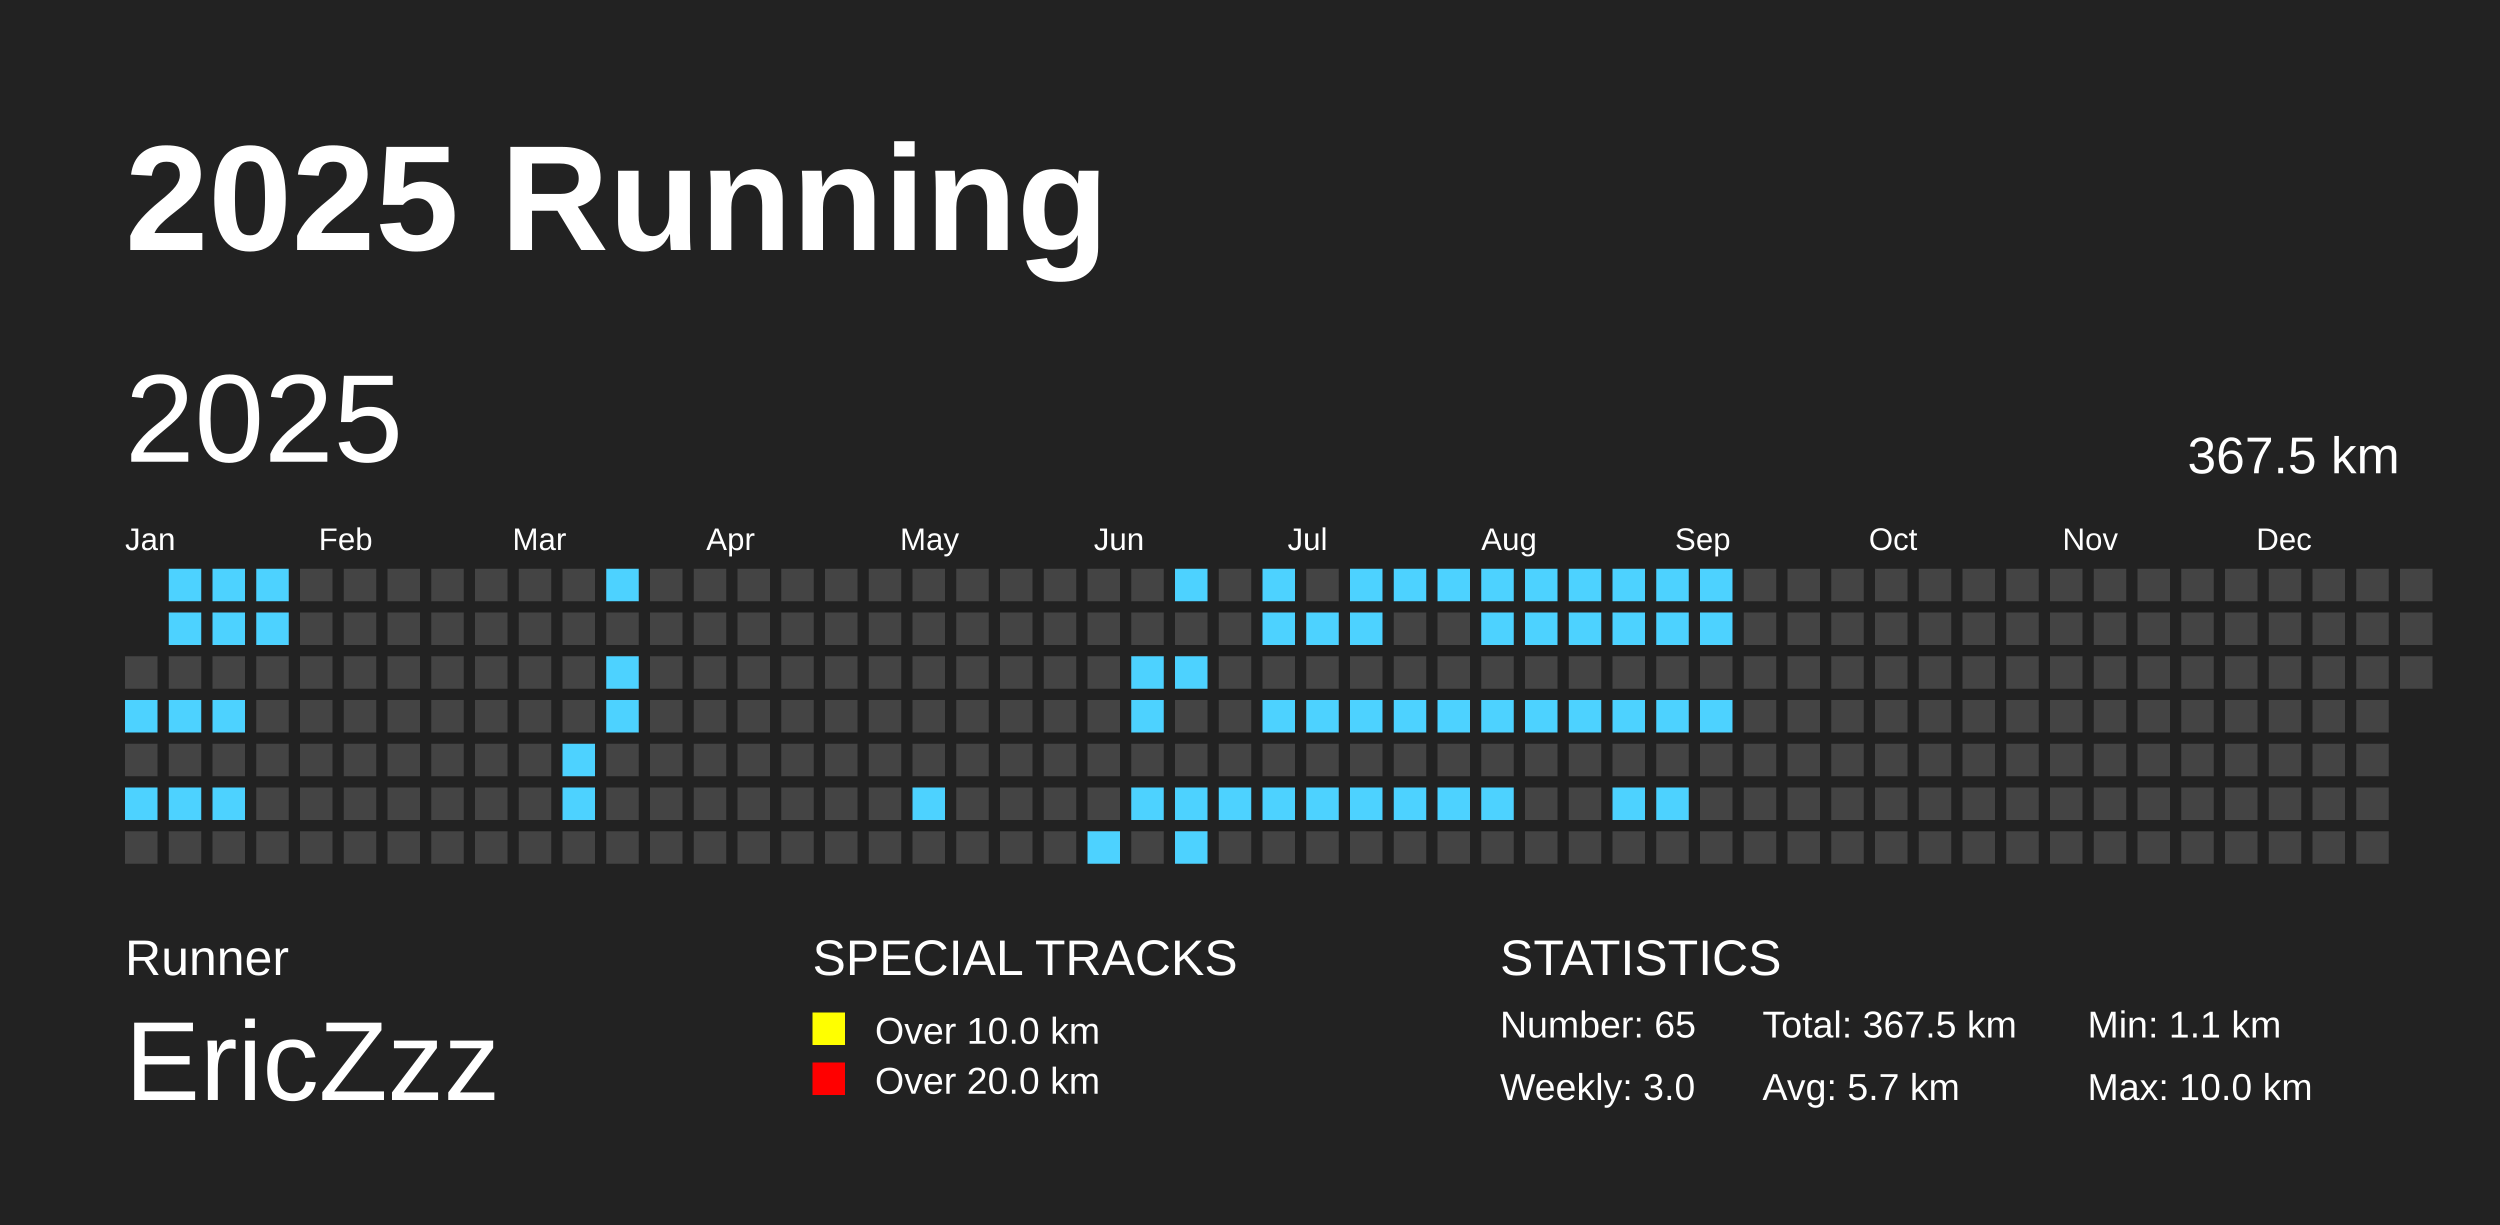
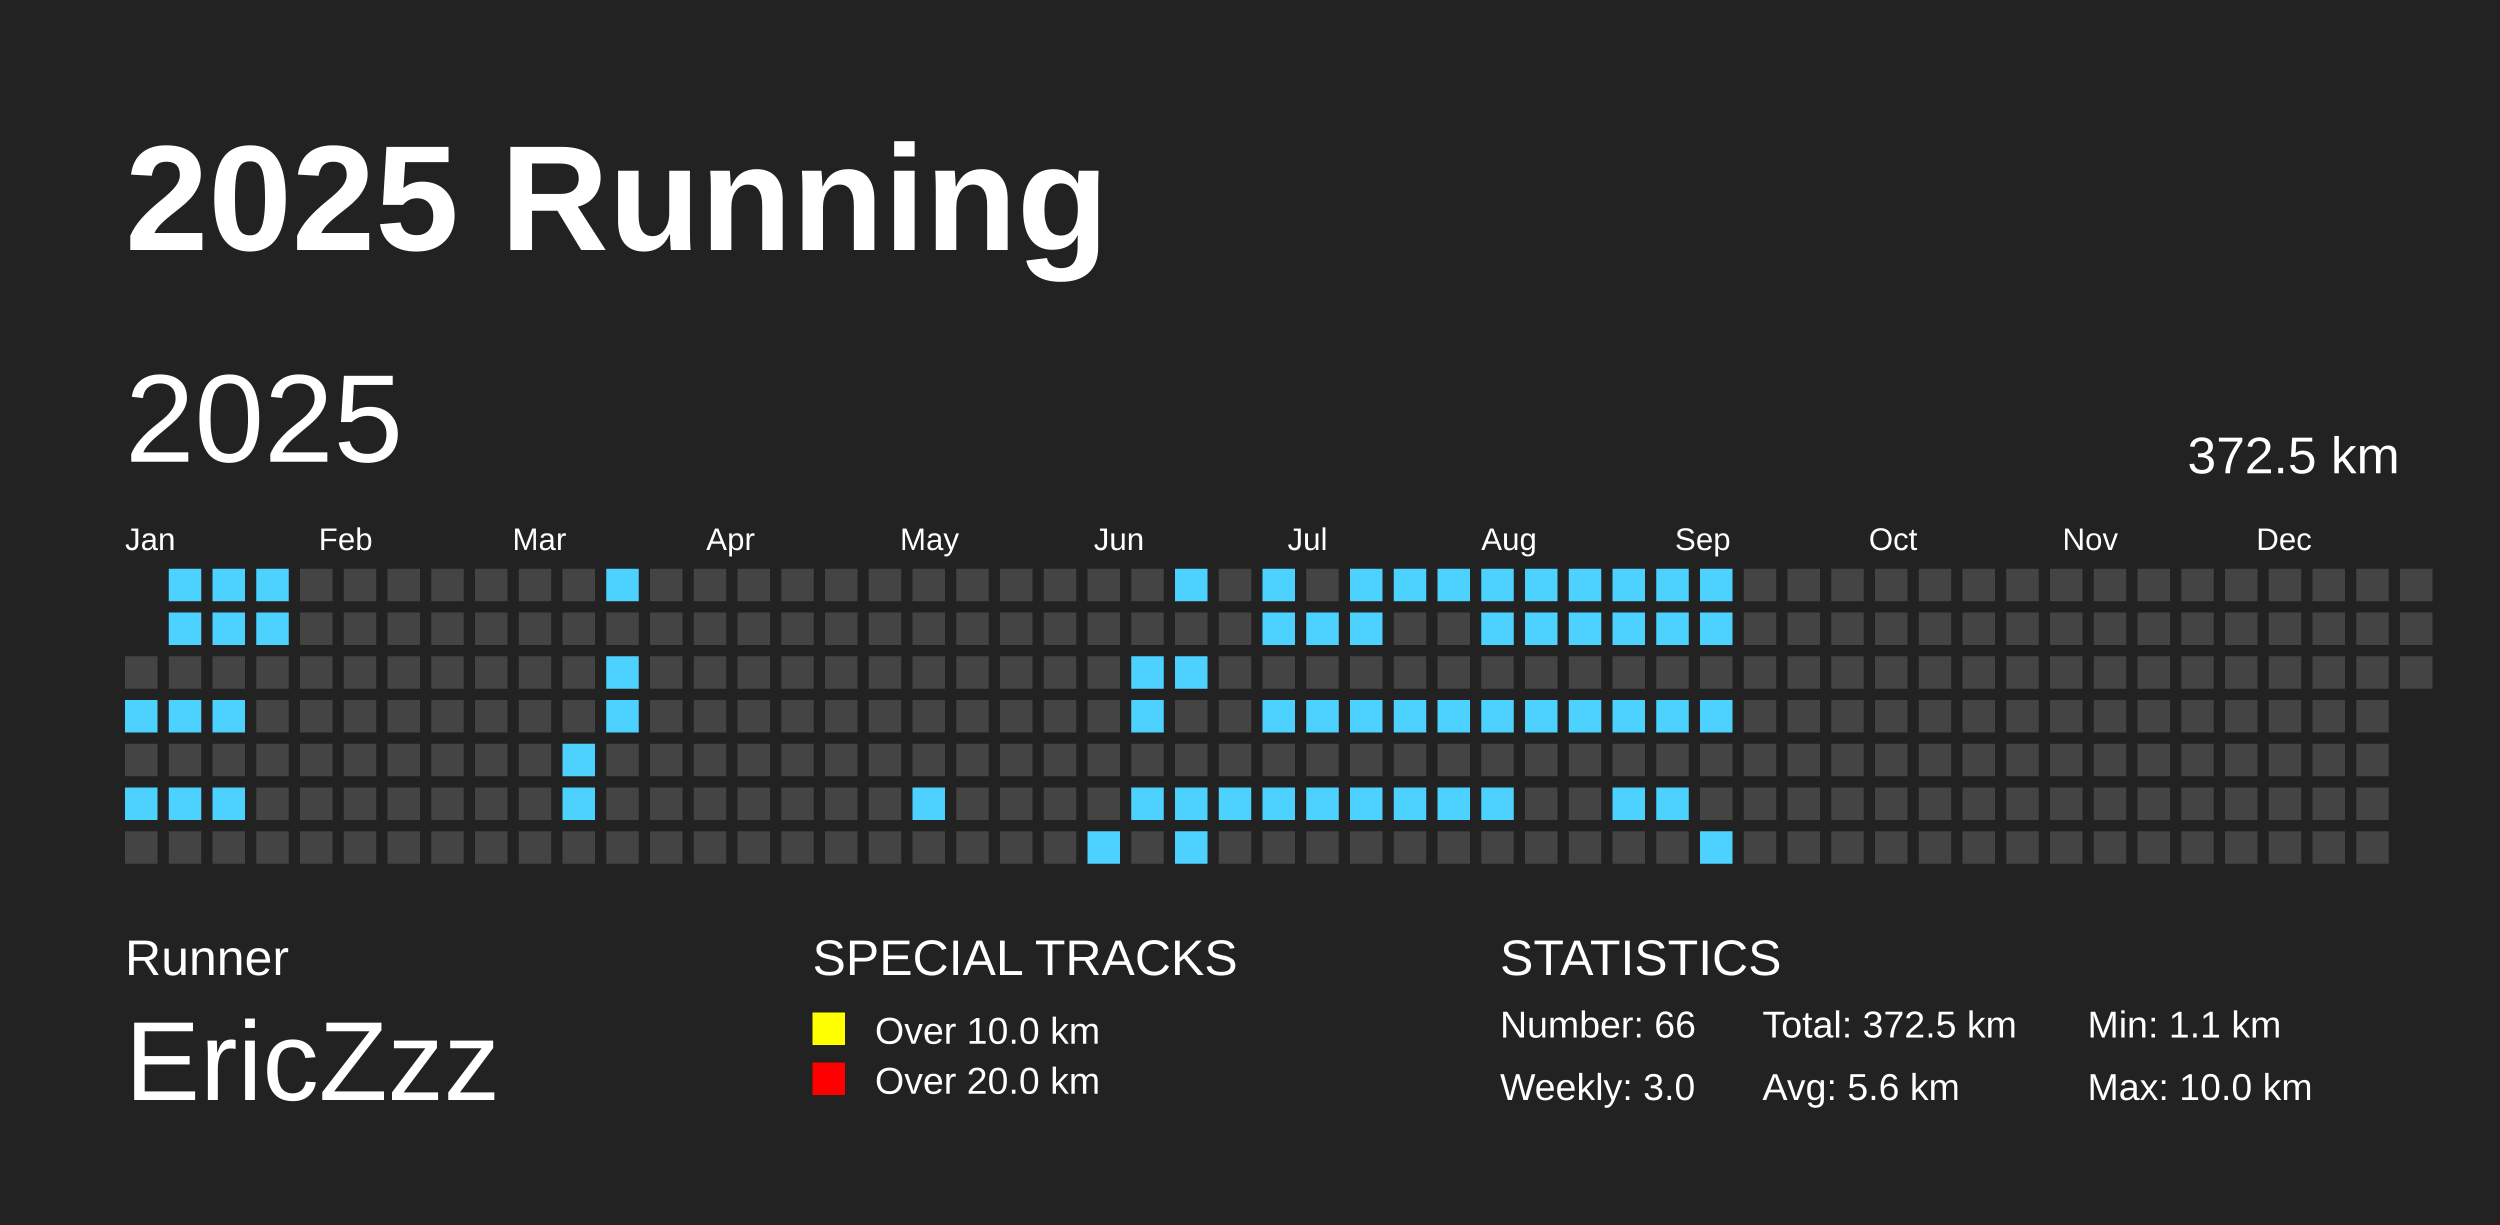
<svg xmlns="http://www.w3.org/2000/svg" baseProfile="full" height="98mm" version="1.1" viewBox="0,0,200,98" width="200mm">
  <defs />
  <rect fill="#222222" height="98" width="200" x="0" y="0" />
  <text fill="#FFFFFF" style="font-size:12px; font-family:Arial; font-weight:bold;" x="10" y="20">2025 Running</text>
  <text fill="#FFFFFF" style="font-size:4px; font-family:Arial" x="10" y="78">Runner</text>
  <text fill="#FFFFFF" style="font-size:9px; font-family:Arial" x="10" y="88">EricZzz</text>
  <text fill="#FFFFFF" style="font-size:4px; font-family:Arial" x="65" y="78">SPECIAL TRACKS</text>
  <rect fill="yellow" height="2.6" width="2.6" x="65" y="81" />
  <text fill="#FFFFFF" style="font-size:3px; font-family:Arial" x="70" y="83.5">Over 10.0 km</text>
  <rect fill="red" height="2.6" width="2.6" x="65" y="85" />
  <text fill="#FFFFFF" style="font-size:3px; font-family:Arial" x="70" y="87.5">Over 20.0 km</text>
  <text fill="#FFFFFF" style="font-size:4px; font-family:Arial" x="120" y="78">STATISTICS</text>
-   <text fill="#FFFFFF" style="font-size:3px; font-family:Arial" x="120" y="83">Number: 65</text>
+   <text fill="#FFFFFF" style="font-size:3px; font-family:Arial" x="120" y="83">Number: 66</text>
  <text fill="#FFFFFF" style="font-size:3px; font-family:Arial" x="120" y="88">Weekly: 3.0</text>
-   <text fill="#FFFFFF" style="font-size:3px; font-family:Arial" x="141" y="83">Total: 367.5 km</text>
-   <text fill="#FFFFFF" style="font-size:3px; font-family:Arial" x="141" y="88">Avg: 5.7 km</text>
+   <text fill="#FFFFFF" style="font-size:3px; font-family:Arial" x="141" y="83">Total: 372.5 km</text>
+   <text fill="#FFFFFF" style="font-size:3px; font-family:Arial" x="141" y="88">Avg: 5.6 km</text>
  <text fill="#FFFFFF" style="font-size:3px; font-family:Arial" x="167" y="83">Min: 1.1 km</text>
  <text fill="#FFFFFF" style="font-size:3px; font-family:Arial" x="167" y="88">Max: 10.0 km</text>
  <text dominant-baseline="hanging" fill="#FFFFFF" style="font-size:10.0px; font-family:Arial;" x="10" y="30">2025</text>
-   <text dominant-baseline="hanging" fill="#FFFFFF" style="font-size:4.125px; font-family:Arial;" x="175" y="35">367.5 km</text>
+   <text dominant-baseline="hanging" fill="#FFFFFF" style="font-size:4.125px; font-family:Arial;" x="175" y="35">372.5 km</text>
  <text fill="#FFFFFF" style="font-size:2.5px; font-family:Arial" x="10.0" y="44">Jan</text>
  <text fill="#FFFFFF" style="font-size:2.5px; font-family:Arial" x="25.5" y="44">Feb</text>
  <text fill="#FFFFFF" style="font-size:2.5px; font-family:Arial" x="41.0" y="44">Mar</text>
  <text fill="#FFFFFF" style="font-size:2.5px; font-family:Arial" x="56.5" y="44">Apr</text>
  <text fill="#FFFFFF" style="font-size:2.5px; font-family:Arial" x="72.0" y="44">May</text>
  <text fill="#FFFFFF" style="font-size:2.5px; font-family:Arial" x="87.5" y="44">Jun</text>
  <text fill="#FFFFFF" style="font-size:2.5px; font-family:Arial" x="103.0" y="44">Jul</text>
  <text fill="#FFFFFF" style="font-size:2.5px; font-family:Arial" x="118.5" y="44">Aug</text>
  <text fill="#FFFFFF" style="font-size:2.5px; font-family:Arial" x="134.0" y="44">Sep</text>
  <text fill="#FFFFFF" style="font-size:2.5px; font-family:Arial" x="149.5" y="44">Oct</text>
  <text fill="#FFFFFF" style="font-size:2.5px; font-family:Arial" x="165.0" y="44">Nov</text>
  <text fill="#FFFFFF" style="font-size:2.5px; font-family:Arial" x="180.5" y="44">Dec</text>
  <rect fill="#444444" height="2.6" width="2.6" x="10.0" y="52.5" />
  <rect fill="#4DD2FF" height="2.6" width="2.6" x="10.0" y="56.0" />
  <rect fill="#444444" height="2.6" width="2.6" x="10.0" y="59.5" />
  <rect fill="#4DD2FF" height="2.6" width="2.6" x="10.0" y="63.0" />
  <rect fill="#444444" height="2.6" width="2.6" x="10.0" y="66.5" />
  <rect fill="#4DD2FF" height="2.6" width="2.6" x="13.5" y="45.5" />
  <rect fill="#4DD2FF" height="2.6" width="2.6" x="13.5" y="49.0" />
  <rect fill="#444444" height="2.6" width="2.6" x="13.5" y="52.5" />
  <rect fill="#4DD2FF" height="2.6" width="2.6" x="13.5" y="56.0" />
  <rect fill="#444444" height="2.6" width="2.6" x="13.5" y="59.5" />
  <rect fill="#4DD2FF" height="2.6" width="2.6" x="13.5" y="63.0" />
  <rect fill="#444444" height="2.6" width="2.6" x="13.5" y="66.5" />
  <rect fill="#4DD2FF" height="2.6" width="2.6" x="17.0" y="45.5" />
  <rect fill="#4DD2FF" height="2.6" width="2.6" x="17.0" y="49.0" />
  <rect fill="#444444" height="2.6" width="2.6" x="17.0" y="52.5" />
  <rect fill="#4DD2FF" height="2.6" width="2.6" x="17.0" y="56.0" />
  <rect fill="#444444" height="2.6" width="2.6" x="17.0" y="59.5" />
  <rect fill="#4DD2FF" height="2.6" width="2.6" x="17.0" y="63.0" />
  <rect fill="#444444" height="2.6" width="2.6" x="17.0" y="66.5" />
  <rect fill="#4DD2FF" height="2.6" width="2.6" x="20.5" y="45.5" />
  <rect fill="#4DD2FF" height="2.6" width="2.6" x="20.5" y="49.0" />
  <rect fill="#444444" height="2.6" width="2.6" x="20.5" y="52.5" />
  <rect fill="#444444" height="2.6" width="2.6" x="20.5" y="56.0" />
  <rect fill="#444444" height="2.6" width="2.6" x="20.5" y="59.5" />
  <rect fill="#444444" height="2.6" width="2.6" x="20.5" y="63.0" />
  <rect fill="#444444" height="2.6" width="2.6" x="20.5" y="66.5" />
  <rect fill="#444444" height="2.6" width="2.6" x="24.0" y="45.5" />
  <rect fill="#444444" height="2.6" width="2.6" x="24.0" y="49.0" />
  <rect fill="#444444" height="2.6" width="2.6" x="24.0" y="52.5" />
  <rect fill="#444444" height="2.6" width="2.6" x="24.0" y="56.0" />
  <rect fill="#444444" height="2.6" width="2.6" x="24.0" y="59.5" />
  <rect fill="#444444" height="2.6" width="2.6" x="24.0" y="63.0" />
  <rect fill="#444444" height="2.6" width="2.6" x="24.0" y="66.5" />
  <rect fill="#444444" height="2.6" width="2.6" x="27.5" y="45.5" />
  <rect fill="#444444" height="2.6" width="2.6" x="27.5" y="49.0" />
  <rect fill="#444444" height="2.6" width="2.6" x="27.5" y="52.5" />
  <rect fill="#444444" height="2.6" width="2.6" x="27.5" y="56.0" />
  <rect fill="#444444" height="2.6" width="2.6" x="27.5" y="59.5" />
  <rect fill="#444444" height="2.6" width="2.6" x="27.5" y="63.0" />
  <rect fill="#444444" height="2.6" width="2.6" x="27.5" y="66.5" />
  <rect fill="#444444" height="2.6" width="2.6" x="31.0" y="45.5" />
  <rect fill="#444444" height="2.6" width="2.6" x="31.0" y="49.0" />
  <rect fill="#444444" height="2.6" width="2.6" x="31.0" y="52.5" />
  <rect fill="#444444" height="2.6" width="2.6" x="31.0" y="56.0" />
  <rect fill="#444444" height="2.6" width="2.6" x="31.0" y="59.5" />
  <rect fill="#444444" height="2.6" width="2.6" x="31.0" y="63.0" />
  <rect fill="#444444" height="2.6" width="2.6" x="31.0" y="66.5" />
  <rect fill="#444444" height="2.6" width="2.6" x="34.5" y="45.5" />
  <rect fill="#444444" height="2.6" width="2.6" x="34.5" y="49.0" />
  <rect fill="#444444" height="2.6" width="2.6" x="34.5" y="52.5" />
  <rect fill="#444444" height="2.6" width="2.6" x="34.5" y="56.0" />
  <rect fill="#444444" height="2.6" width="2.6" x="34.5" y="59.5" />
  <rect fill="#444444" height="2.6" width="2.6" x="34.5" y="63.0" />
  <rect fill="#444444" height="2.6" width="2.6" x="34.5" y="66.5" />
  <rect fill="#444444" height="2.6" width="2.6" x="38.0" y="45.5" />
  <rect fill="#444444" height="2.6" width="2.6" x="38.0" y="49.0" />
  <rect fill="#444444" height="2.6" width="2.6" x="38.0" y="52.5" />
  <rect fill="#444444" height="2.6" width="2.6" x="38.0" y="56.0" />
  <rect fill="#444444" height="2.6" width="2.6" x="38.0" y="59.5" />
  <rect fill="#444444" height="2.6" width="2.6" x="38.0" y="63.0" />
  <rect fill="#444444" height="2.6" width="2.6" x="38.0" y="66.5" />
  <rect fill="#444444" height="2.6" width="2.6" x="41.5" y="45.5" />
  <rect fill="#444444" height="2.6" width="2.6" x="41.5" y="49.0" />
  <rect fill="#444444" height="2.6" width="2.6" x="41.5" y="52.5" />
  <rect fill="#444444" height="2.6" width="2.6" x="41.5" y="56.0" />
  <rect fill="#444444" height="2.6" width="2.6" x="41.5" y="59.5" />
  <rect fill="#444444" height="2.6" width="2.6" x="41.5" y="63.0" />
  <rect fill="#444444" height="2.6" width="2.6" x="41.5" y="66.5" />
  <rect fill="#444444" height="2.6" width="2.6" x="45.0" y="45.5" />
  <rect fill="#444444" height="2.6" width="2.6" x="45.0" y="49.0" />
  <rect fill="#444444" height="2.6" width="2.6" x="45.0" y="52.5" />
  <rect fill="#444444" height="2.6" width="2.6" x="45.0" y="56.0" />
  <rect fill="#4DD2FF" height="2.6" width="2.6" x="45.0" y="59.5" />
  <rect fill="#4DD2FF" height="2.6" width="2.6" x="45.0" y="63.0" />
  <rect fill="#444444" height="2.6" width="2.6" x="45.0" y="66.5" />
  <rect fill="#4DD2FF" height="2.6" width="2.6" x="48.5" y="45.5" />
  <rect fill="#444444" height="2.6" width="2.6" x="48.5" y="49.0" />
  <rect fill="#4DD2FF" height="2.6" width="2.6" x="48.5" y="52.5" />
  <rect fill="#4DD2FF" height="2.6" width="2.6" x="48.5" y="56.0" />
  <rect fill="#444444" height="2.6" width="2.6" x="48.5" y="59.5" />
  <rect fill="#444444" height="2.6" width="2.6" x="48.5" y="63.0" />
  <rect fill="#444444" height="2.6" width="2.6" x="48.5" y="66.5" />
  <rect fill="#444444" height="2.6" width="2.6" x="52.0" y="45.5" />
  <rect fill="#444444" height="2.6" width="2.6" x="52.0" y="49.0" />
  <rect fill="#444444" height="2.6" width="2.6" x="52.0" y="52.5" />
  <rect fill="#444444" height="2.6" width="2.6" x="52.0" y="56.0" />
  <rect fill="#444444" height="2.6" width="2.6" x="52.0" y="59.5" />
  <rect fill="#444444" height="2.6" width="2.6" x="52.0" y="63.0" />
  <rect fill="#444444" height="2.6" width="2.6" x="52.0" y="66.5" />
  <rect fill="#444444" height="2.6" width="2.6" x="55.5" y="45.5" />
  <rect fill="#444444" height="2.6" width="2.6" x="55.5" y="49.0" />
  <rect fill="#444444" height="2.6" width="2.6" x="55.5" y="52.5" />
  <rect fill="#444444" height="2.6" width="2.6" x="55.5" y="56.0" />
  <rect fill="#444444" height="2.6" width="2.6" x="55.5" y="59.5" />
  <rect fill="#444444" height="2.6" width="2.6" x="55.5" y="63.0" />
  <rect fill="#444444" height="2.6" width="2.6" x="55.5" y="66.5" />
  <rect fill="#444444" height="2.6" width="2.6" x="59.0" y="45.5" />
  <rect fill="#444444" height="2.6" width="2.6" x="59.0" y="49.0" />
  <rect fill="#444444" height="2.6" width="2.6" x="59.0" y="52.5" />
  <rect fill="#444444" height="2.6" width="2.6" x="59.0" y="56.0" />
  <rect fill="#444444" height="2.6" width="2.6" x="59.0" y="59.5" />
  <rect fill="#444444" height="2.6" width="2.6" x="59.0" y="63.0" />
  <rect fill="#444444" height="2.6" width="2.6" x="59.0" y="66.5" />
  <rect fill="#444444" height="2.6" width="2.6" x="62.5" y="45.5" />
  <rect fill="#444444" height="2.6" width="2.6" x="62.5" y="49.0" />
  <rect fill="#444444" height="2.6" width="2.6" x="62.5" y="52.5" />
  <rect fill="#444444" height="2.6" width="2.6" x="62.5" y="56.0" />
  <rect fill="#444444" height="2.6" width="2.6" x="62.5" y="59.5" />
  <rect fill="#444444" height="2.6" width="2.6" x="62.5" y="63.0" />
  <rect fill="#444444" height="2.6" width="2.6" x="62.5" y="66.5" />
  <rect fill="#444444" height="2.6" width="2.6" x="66.0" y="45.5" />
  <rect fill="#444444" height="2.6" width="2.6" x="66.0" y="49.0" />
  <rect fill="#444444" height="2.6" width="2.6" x="66.0" y="52.5" />
  <rect fill="#444444" height="2.6" width="2.6" x="66.0" y="56.0" />
  <rect fill="#444444" height="2.6" width="2.6" x="66.0" y="59.5" />
  <rect fill="#444444" height="2.6" width="2.6" x="66.0" y="63.0" />
  <rect fill="#444444" height="2.6" width="2.6" x="66.0" y="66.5" />
  <rect fill="#444444" height="2.6" width="2.6" x="69.5" y="45.5" />
  <rect fill="#444444" height="2.6" width="2.6" x="69.5" y="49.0" />
  <rect fill="#444444" height="2.6" width="2.6" x="69.5" y="52.5" />
  <rect fill="#444444" height="2.6" width="2.6" x="69.5" y="56.0" />
  <rect fill="#444444" height="2.6" width="2.6" x="69.5" y="59.5" />
  <rect fill="#444444" height="2.6" width="2.6" x="69.5" y="63.0" />
  <rect fill="#444444" height="2.6" width="2.6" x="69.5" y="66.5" />
  <rect fill="#444444" height="2.6" width="2.6" x="73.0" y="45.5" />
  <rect fill="#444444" height="2.6" width="2.6" x="73.0" y="49.0" />
  <rect fill="#444444" height="2.6" width="2.6" x="73.0" y="52.5" />
  <rect fill="#444444" height="2.6" width="2.6" x="73.0" y="56.0" />
  <rect fill="#444444" height="2.6" width="2.6" x="73.0" y="59.5" />
  <rect fill="#4DD2FF" height="2.6" width="2.6" x="73.0" y="63.0" />
  <rect fill="#444444" height="2.6" width="2.6" x="73.0" y="66.5" />
  <rect fill="#444444" height="2.6" width="2.6" x="76.5" y="45.5" />
  <rect fill="#444444" height="2.6" width="2.6" x="76.5" y="49.0" />
  <rect fill="#444444" height="2.6" width="2.6" x="76.5" y="52.5" />
  <rect fill="#444444" height="2.6" width="2.6" x="76.5" y="56.0" />
  <rect fill="#444444" height="2.6" width="2.6" x="76.5" y="59.5" />
  <rect fill="#444444" height="2.6" width="2.6" x="76.5" y="63.0" />
  <rect fill="#444444" height="2.6" width="2.6" x="76.5" y="66.5" />
  <rect fill="#444444" height="2.6" width="2.6" x="80.0" y="45.5" />
  <rect fill="#444444" height="2.6" width="2.6" x="80.0" y="49.0" />
  <rect fill="#444444" height="2.6" width="2.6" x="80.0" y="52.5" />
  <rect fill="#444444" height="2.6" width="2.6" x="80.0" y="56.0" />
  <rect fill="#444444" height="2.6" width="2.6" x="80.0" y="59.5" />
  <rect fill="#444444" height="2.6" width="2.6" x="80.0" y="63.0" />
  <rect fill="#444444" height="2.6" width="2.6" x="80.0" y="66.5" />
  <rect fill="#444444" height="2.6" width="2.6" x="83.5" y="45.5" />
  <rect fill="#444444" height="2.6" width="2.6" x="83.5" y="49.0" />
  <rect fill="#444444" height="2.6" width="2.6" x="83.5" y="52.5" />
  <rect fill="#444444" height="2.6" width="2.6" x="83.5" y="56.0" />
  <rect fill="#444444" height="2.6" width="2.6" x="83.5" y="59.5" />
  <rect fill="#444444" height="2.6" width="2.6" x="83.5" y="63.0" />
  <rect fill="#444444" height="2.6" width="2.6" x="83.5" y="66.5" />
  <rect fill="#444444" height="2.6" width="2.6" x="87.0" y="45.5" />
  <rect fill="#444444" height="2.6" width="2.6" x="87.0" y="49.0" />
  <rect fill="#444444" height="2.6" width="2.6" x="87.0" y="52.5" />
  <rect fill="#444444" height="2.6" width="2.6" x="87.0" y="56.0" />
  <rect fill="#444444" height="2.6" width="2.6" x="87.0" y="59.5" />
  <rect fill="#444444" height="2.6" width="2.6" x="87.0" y="63.0" />
  <rect fill="#4DD2FF" height="2.6" width="2.6" x="87.0" y="66.5" />
  <rect fill="#444444" height="2.6" width="2.6" x="90.5" y="45.5" />
  <rect fill="#444444" height="2.6" width="2.6" x="90.5" y="49.0" />
  <rect fill="#4DD2FF" height="2.6" width="2.6" x="90.5" y="52.5" />
  <rect fill="#4DD2FF" height="2.6" width="2.6" x="90.5" y="56.0" />
  <rect fill="#444444" height="2.6" width="2.6" x="90.5" y="59.5" />
  <rect fill="#4DD2FF" height="2.6" width="2.6" x="90.5" y="63.0" />
  <rect fill="#444444" height="2.6" width="2.6" x="90.5" y="66.5" />
  <rect fill="#4DD2FF" height="2.6" width="2.6" x="94.0" y="45.5" />
  <rect fill="#444444" height="2.6" width="2.6" x="94.0" y="49.0" />
  <rect fill="#4DD2FF" height="2.6" width="2.6" x="94.0" y="52.5" />
  <rect fill="#444444" height="2.6" width="2.6" x="94.0" y="56.0" />
  <rect fill="#444444" height="2.6" width="2.6" x="94.0" y="59.5" />
  <rect fill="#4DD2FF" height="2.6" width="2.6" x="94.0" y="63.0" />
  <rect fill="#4DD2FF" height="2.6" width="2.6" x="94.0" y="66.5" />
  <rect fill="#444444" height="2.6" width="2.6" x="97.5" y="45.5" />
  <rect fill="#444444" height="2.6" width="2.6" x="97.5" y="49.0" />
  <rect fill="#444444" height="2.6" width="2.6" x="97.5" y="52.5" />
  <rect fill="#444444" height="2.6" width="2.6" x="97.5" y="56.0" />
  <rect fill="#444444" height="2.6" width="2.6" x="97.5" y="59.5" />
  <rect fill="#4DD2FF" height="2.6" width="2.6" x="97.5" y="63.0" />
  <rect fill="#444444" height="2.6" width="2.6" x="97.5" y="66.5" />
  <rect fill="#4DD2FF" height="2.6" width="2.6" x="101.0" y="45.5" />
  <rect fill="#4DD2FF" height="2.6" width="2.6" x="101.0" y="49.0" />
  <rect fill="#444444" height="2.6" width="2.6" x="101.0" y="52.5" />
  <rect fill="#4DD2FF" height="2.6" width="2.6" x="101.0" y="56.0" />
  <rect fill="#444444" height="2.6" width="2.6" x="101.0" y="59.5" />
  <rect fill="#4DD2FF" height="2.6" width="2.6" x="101.0" y="63.0" />
  <rect fill="#444444" height="2.6" width="2.6" x="101.0" y="66.5" />
  <rect fill="#444444" height="2.6" width="2.6" x="104.5" y="45.5" />
  <rect fill="#4DD2FF" height="2.6" width="2.6" x="104.5" y="49.0" />
  <rect fill="#444444" height="2.6" width="2.6" x="104.5" y="52.5" />
  <rect fill="#4DD2FF" height="2.6" width="2.6" x="104.5" y="56.0" />
  <rect fill="#444444" height="2.6" width="2.6" x="104.5" y="59.5" />
  <rect fill="#4DD2FF" height="2.6" width="2.6" x="104.5" y="63.0" />
  <rect fill="#444444" height="2.6" width="2.6" x="104.5" y="66.5" />
  <rect fill="#4DD2FF" height="2.6" width="2.6" x="108.0" y="45.5" />
  <rect fill="#4DD2FF" height="2.6" width="2.6" x="108.0" y="49.0" />
  <rect fill="#444444" height="2.6" width="2.6" x="108.0" y="52.5" />
  <rect fill="#4DD2FF" height="2.6" width="2.6" x="108.0" y="56.0" />
  <rect fill="#444444" height="2.6" width="2.6" x="108.0" y="59.5" />
  <rect fill="#4DD2FF" height="2.6" width="2.6" x="108.0" y="63.0" />
  <rect fill="#444444" height="2.6" width="2.6" x="108.0" y="66.5" />
  <rect fill="#4DD2FF" height="2.6" width="2.6" x="111.5" y="45.5" />
  <rect fill="#444444" height="2.6" width="2.6" x="111.5" y="49.0" />
  <rect fill="#444444" height="2.6" width="2.6" x="111.5" y="52.5" />
  <rect fill="#4DD2FF" height="2.6" width="2.6" x="111.5" y="56.0" />
  <rect fill="#444444" height="2.6" width="2.6" x="111.5" y="59.5" />
  <rect fill="#4DD2FF" height="2.6" width="2.6" x="111.5" y="63.0" />
  <rect fill="#444444" height="2.6" width="2.6" x="111.5" y="66.5" />
  <rect fill="#4DD2FF" height="2.6" width="2.6" x="115.0" y="45.5" />
  <rect fill="#444444" height="2.6" width="2.6" x="115.0" y="49.0" />
  <rect fill="#444444" height="2.6" width="2.6" x="115.0" y="52.5" />
  <rect fill="#4DD2FF" height="2.6" width="2.6" x="115.0" y="56.0" />
  <rect fill="#444444" height="2.6" width="2.6" x="115.0" y="59.5" />
  <rect fill="#4DD2FF" height="2.6" width="2.6" x="115.0" y="63.0" />
  <rect fill="#444444" height="2.6" width="2.6" x="115.0" y="66.5" />
  <rect fill="#4DD2FF" height="2.6" width="2.6" x="118.5" y="45.5" />
  <rect fill="#4DD2FF" height="2.6" width="2.6" x="118.5" y="49.0" />
  <rect fill="#444444" height="2.6" width="2.6" x="118.5" y="52.5" />
  <rect fill="#4DD2FF" height="2.6" width="2.6" x="118.5" y="56.0" />
  <rect fill="#444444" height="2.6" width="2.6" x="118.5" y="59.5" />
  <rect fill="#4DD2FF" height="2.6" width="2.6" x="118.5" y="63.0" />
  <rect fill="#444444" height="2.6" width="2.6" x="118.5" y="66.5" />
  <rect fill="#4DD2FF" height="2.6" width="2.6" x="122.0" y="45.5" />
  <rect fill="#4DD2FF" height="2.6" width="2.6" x="122.0" y="49.0" />
  <rect fill="#444444" height="2.6" width="2.6" x="122.0" y="52.5" />
  <rect fill="#4DD2FF" height="2.6" width="2.6" x="122.0" y="56.0" />
  <rect fill="#444444" height="2.6" width="2.6" x="122.0" y="59.5" />
  <rect fill="#444444" height="2.6" width="2.6" x="122.0" y="63.0" />
  <rect fill="#444444" height="2.6" width="2.6" x="122.0" y="66.5" />
  <rect fill="#4DD2FF" height="2.6" width="2.6" x="125.5" y="45.5" />
  <rect fill="#4DD2FF" height="2.6" width="2.6" x="125.5" y="49.0" />
  <rect fill="#444444" height="2.6" width="2.6" x="125.5" y="52.5" />
  <rect fill="#4DD2FF" height="2.6" width="2.6" x="125.5" y="56.0" />
  <rect fill="#444444" height="2.6" width="2.6" x="125.5" y="59.5" />
  <rect fill="#444444" height="2.6" width="2.6" x="125.5" y="63.0" />
  <rect fill="#444444" height="2.6" width="2.6" x="125.5" y="66.5" />
  <rect fill="#4DD2FF" height="2.6" width="2.6" x="129.0" y="45.5" />
  <rect fill="#4DD2FF" height="2.6" width="2.6" x="129.0" y="49.0" />
  <rect fill="#444444" height="2.6" width="2.6" x="129.0" y="52.5" />
  <rect fill="#4DD2FF" height="2.6" width="2.6" x="129.0" y="56.0" />
  <rect fill="#444444" height="2.6" width="2.6" x="129.0" y="59.5" />
  <rect fill="#4DD2FF" height="2.6" width="2.6" x="129.0" y="63.0" />
  <rect fill="#444444" height="2.6" width="2.6" x="129.0" y="66.5" />
  <rect fill="#4DD2FF" height="2.6" width="2.6" x="132.5" y="45.5" />
  <rect fill="#4DD2FF" height="2.6" width="2.6" x="132.5" y="49.0" />
  <rect fill="#444444" height="2.6" width="2.6" x="132.5" y="52.5" />
  <rect fill="#4DD2FF" height="2.6" width="2.6" x="132.5" y="56.0" />
  <rect fill="#444444" height="2.6" width="2.6" x="132.5" y="59.5" />
  <rect fill="#4DD2FF" height="2.6" width="2.6" x="132.5" y="63.0" />
  <rect fill="#444444" height="2.6" width="2.6" x="132.5" y="66.5" />
  <rect fill="#4DD2FF" height="2.6" width="2.6" x="136.0" y="45.5" />
  <rect fill="#4DD2FF" height="2.6" width="2.6" x="136.0" y="49.0" />
  <rect fill="#444444" height="2.6" width="2.6" x="136.0" y="52.5" />
  <rect fill="#4DD2FF" height="2.6" width="2.6" x="136.0" y="56.0" />
  <rect fill="#444444" height="2.6" width="2.6" x="136.0" y="59.5" />
  <rect fill="#444444" height="2.6" width="2.6" x="136.0" y="63.0" />
-   <rect fill="#444444" height="2.6" width="2.6" x="136.0" y="66.5" />
+   <rect fill="#4DD2FF" height="2.6" width="2.6" x="136.0" y="66.5" />
  <rect fill="#444444" height="2.6" width="2.6" x="139.5" y="45.5" />
  <rect fill="#444444" height="2.6" width="2.6" x="139.5" y="49.0" />
  <rect fill="#444444" height="2.6" width="2.6" x="139.5" y="52.5" />
  <rect fill="#444444" height="2.6" width="2.6" x="139.5" y="56.0" />
  <rect fill="#444444" height="2.6" width="2.6" x="139.5" y="59.5" />
  <rect fill="#444444" height="2.6" width="2.6" x="139.5" y="63.0" />
  <rect fill="#444444" height="2.6" width="2.6" x="139.5" y="66.5" />
  <rect fill="#444444" height="2.6" width="2.6" x="143.0" y="45.5" />
  <rect fill="#444444" height="2.6" width="2.6" x="143.0" y="49.0" />
  <rect fill="#444444" height="2.6" width="2.6" x="143.0" y="52.5" />
  <rect fill="#444444" height="2.6" width="2.6" x="143.0" y="56.0" />
  <rect fill="#444444" height="2.6" width="2.6" x="143.0" y="59.5" />
  <rect fill="#444444" height="2.6" width="2.6" x="143.0" y="63.0" />
  <rect fill="#444444" height="2.6" width="2.6" x="143.0" y="66.5" />
  <rect fill="#444444" height="2.6" width="2.6" x="146.5" y="45.5" />
  <rect fill="#444444" height="2.6" width="2.6" x="146.5" y="49.0" />
  <rect fill="#444444" height="2.6" width="2.6" x="146.5" y="52.5" />
  <rect fill="#444444" height="2.6" width="2.6" x="146.5" y="56.0" />
  <rect fill="#444444" height="2.6" width="2.6" x="146.5" y="59.5" />
  <rect fill="#444444" height="2.6" width="2.6" x="146.5" y="63.0" />
  <rect fill="#444444" height="2.6" width="2.6" x="146.5" y="66.5" />
  <rect fill="#444444" height="2.6" width="2.6" x="150.0" y="45.5" />
  <rect fill="#444444" height="2.6" width="2.6" x="150.0" y="49.0" />
  <rect fill="#444444" height="2.6" width="2.6" x="150.0" y="52.5" />
  <rect fill="#444444" height="2.6" width="2.6" x="150.0" y="56.0" />
  <rect fill="#444444" height="2.6" width="2.6" x="150.0" y="59.5" />
  <rect fill="#444444" height="2.6" width="2.6" x="150.0" y="63.0" />
  <rect fill="#444444" height="2.6" width="2.6" x="150.0" y="66.5" />
  <rect fill="#444444" height="2.6" width="2.6" x="153.5" y="45.5" />
  <rect fill="#444444" height="2.6" width="2.6" x="153.5" y="49.0" />
  <rect fill="#444444" height="2.6" width="2.6" x="153.5" y="52.5" />
  <rect fill="#444444" height="2.6" width="2.6" x="153.5" y="56.0" />
  <rect fill="#444444" height="2.6" width="2.6" x="153.5" y="59.5" />
  <rect fill="#444444" height="2.6" width="2.6" x="153.5" y="63.0" />
  <rect fill="#444444" height="2.6" width="2.6" x="153.5" y="66.5" />
  <rect fill="#444444" height="2.6" width="2.6" x="157.0" y="45.5" />
  <rect fill="#444444" height="2.6" width="2.6" x="157.0" y="49.0" />
  <rect fill="#444444" height="2.6" width="2.6" x="157.0" y="52.5" />
  <rect fill="#444444" height="2.6" width="2.6" x="157.0" y="56.0" />
  <rect fill="#444444" height="2.6" width="2.6" x="157.0" y="59.5" />
  <rect fill="#444444" height="2.6" width="2.6" x="157.0" y="63.0" />
  <rect fill="#444444" height="2.6" width="2.6" x="157.0" y="66.5" />
  <rect fill="#444444" height="2.6" width="2.6" x="160.5" y="45.5" />
  <rect fill="#444444" height="2.6" width="2.6" x="160.5" y="49.0" />
  <rect fill="#444444" height="2.6" width="2.6" x="160.5" y="52.5" />
  <rect fill="#444444" height="2.6" width="2.6" x="160.5" y="56.0" />
  <rect fill="#444444" height="2.6" width="2.6" x="160.5" y="59.5" />
  <rect fill="#444444" height="2.6" width="2.6" x="160.5" y="63.0" />
  <rect fill="#444444" height="2.6" width="2.6" x="160.5" y="66.5" />
  <rect fill="#444444" height="2.6" width="2.6" x="164.0" y="45.5" />
  <rect fill="#444444" height="2.6" width="2.6" x="164.0" y="49.0" />
  <rect fill="#444444" height="2.6" width="2.6" x="164.0" y="52.5" />
  <rect fill="#444444" height="2.6" width="2.6" x="164.0" y="56.0" />
  <rect fill="#444444" height="2.6" width="2.6" x="164.0" y="59.5" />
  <rect fill="#444444" height="2.6" width="2.6" x="164.0" y="63.0" />
  <rect fill="#444444" height="2.6" width="2.6" x="164.0" y="66.5" />
  <rect fill="#444444" height="2.6" width="2.6" x="167.5" y="45.5" />
  <rect fill="#444444" height="2.6" width="2.6" x="167.5" y="49.0" />
  <rect fill="#444444" height="2.6" width="2.6" x="167.5" y="52.5" />
  <rect fill="#444444" height="2.6" width="2.6" x="167.5" y="56.0" />
  <rect fill="#444444" height="2.6" width="2.6" x="167.5" y="59.5" />
  <rect fill="#444444" height="2.6" width="2.6" x="167.5" y="63.0" />
  <rect fill="#444444" height="2.6" width="2.6" x="167.5" y="66.5" />
  <rect fill="#444444" height="2.6" width="2.6" x="171.0" y="45.5" />
  <rect fill="#444444" height="2.6" width="2.6" x="171.0" y="49.0" />
  <rect fill="#444444" height="2.6" width="2.6" x="171.0" y="52.5" />
  <rect fill="#444444" height="2.6" width="2.6" x="171.0" y="56.0" />
  <rect fill="#444444" height="2.6" width="2.6" x="171.0" y="59.5" />
  <rect fill="#444444" height="2.6" width="2.6" x="171.0" y="63.0" />
  <rect fill="#444444" height="2.6" width="2.6" x="171.0" y="66.5" />
  <rect fill="#444444" height="2.6" width="2.6" x="174.5" y="45.5" />
  <rect fill="#444444" height="2.6" width="2.6" x="174.5" y="49.0" />
  <rect fill="#444444" height="2.6" width="2.6" x="174.5" y="52.5" />
  <rect fill="#444444" height="2.6" width="2.6" x="174.5" y="56.0" />
  <rect fill="#444444" height="2.6" width="2.6" x="174.5" y="59.5" />
  <rect fill="#444444" height="2.6" width="2.6" x="174.5" y="63.0" />
  <rect fill="#444444" height="2.6" width="2.6" x="174.5" y="66.5" />
  <rect fill="#444444" height="2.6" width="2.6" x="178.0" y="45.5" />
  <rect fill="#444444" height="2.6" width="2.6" x="178.0" y="49.0" />
  <rect fill="#444444" height="2.6" width="2.6" x="178.0" y="52.5" />
  <rect fill="#444444" height="2.6" width="2.6" x="178.0" y="56.0" />
  <rect fill="#444444" height="2.6" width="2.6" x="178.0" y="59.5" />
  <rect fill="#444444" height="2.6" width="2.6" x="178.0" y="63.0" />
  <rect fill="#444444" height="2.6" width="2.6" x="178.0" y="66.5" />
  <rect fill="#444444" height="2.6" width="2.6" x="181.5" y="45.5" />
  <rect fill="#444444" height="2.6" width="2.6" x="181.5" y="49.0" />
  <rect fill="#444444" height="2.6" width="2.6" x="181.5" y="52.5" />
  <rect fill="#444444" height="2.6" width="2.6" x="181.5" y="56.0" />
  <rect fill="#444444" height="2.6" width="2.6" x="181.5" y="59.5" />
  <rect fill="#444444" height="2.6" width="2.6" x="181.5" y="63.0" />
  <rect fill="#444444" height="2.6" width="2.6" x="181.5" y="66.5" />
  <rect fill="#444444" height="2.6" width="2.6" x="185.0" y="45.5" />
  <rect fill="#444444" height="2.6" width="2.6" x="185.0" y="49.0" />
  <rect fill="#444444" height="2.6" width="2.6" x="185.0" y="52.5" />
  <rect fill="#444444" height="2.6" width="2.6" x="185.0" y="56.0" />
  <rect fill="#444444" height="2.6" width="2.6" x="185.0" y="59.5" />
  <rect fill="#444444" height="2.6" width="2.6" x="185.0" y="63.0" />
  <rect fill="#444444" height="2.6" width="2.6" x="185.0" y="66.5" />
  <rect fill="#444444" height="2.6" width="2.6" x="188.5" y="45.5" />
  <rect fill="#444444" height="2.6" width="2.6" x="188.5" y="49.0" />
  <rect fill="#444444" height="2.6" width="2.6" x="188.5" y="52.5" />
  <rect fill="#444444" height="2.6" width="2.6" x="188.5" y="56.0" />
  <rect fill="#444444" height="2.6" width="2.6" x="188.5" y="59.5" />
  <rect fill="#444444" height="2.6" width="2.6" x="188.5" y="63.0" />
  <rect fill="#444444" height="2.6" width="2.6" x="188.5" y="66.5" />
  <rect fill="#444444" height="2.6" width="2.6" x="192.0" y="45.5" />
  <rect fill="#444444" height="2.6" width="2.6" x="192.0" y="49.0" />
  <rect fill="#444444" height="2.6" width="2.6" x="192.0" y="52.5" />
</svg>
